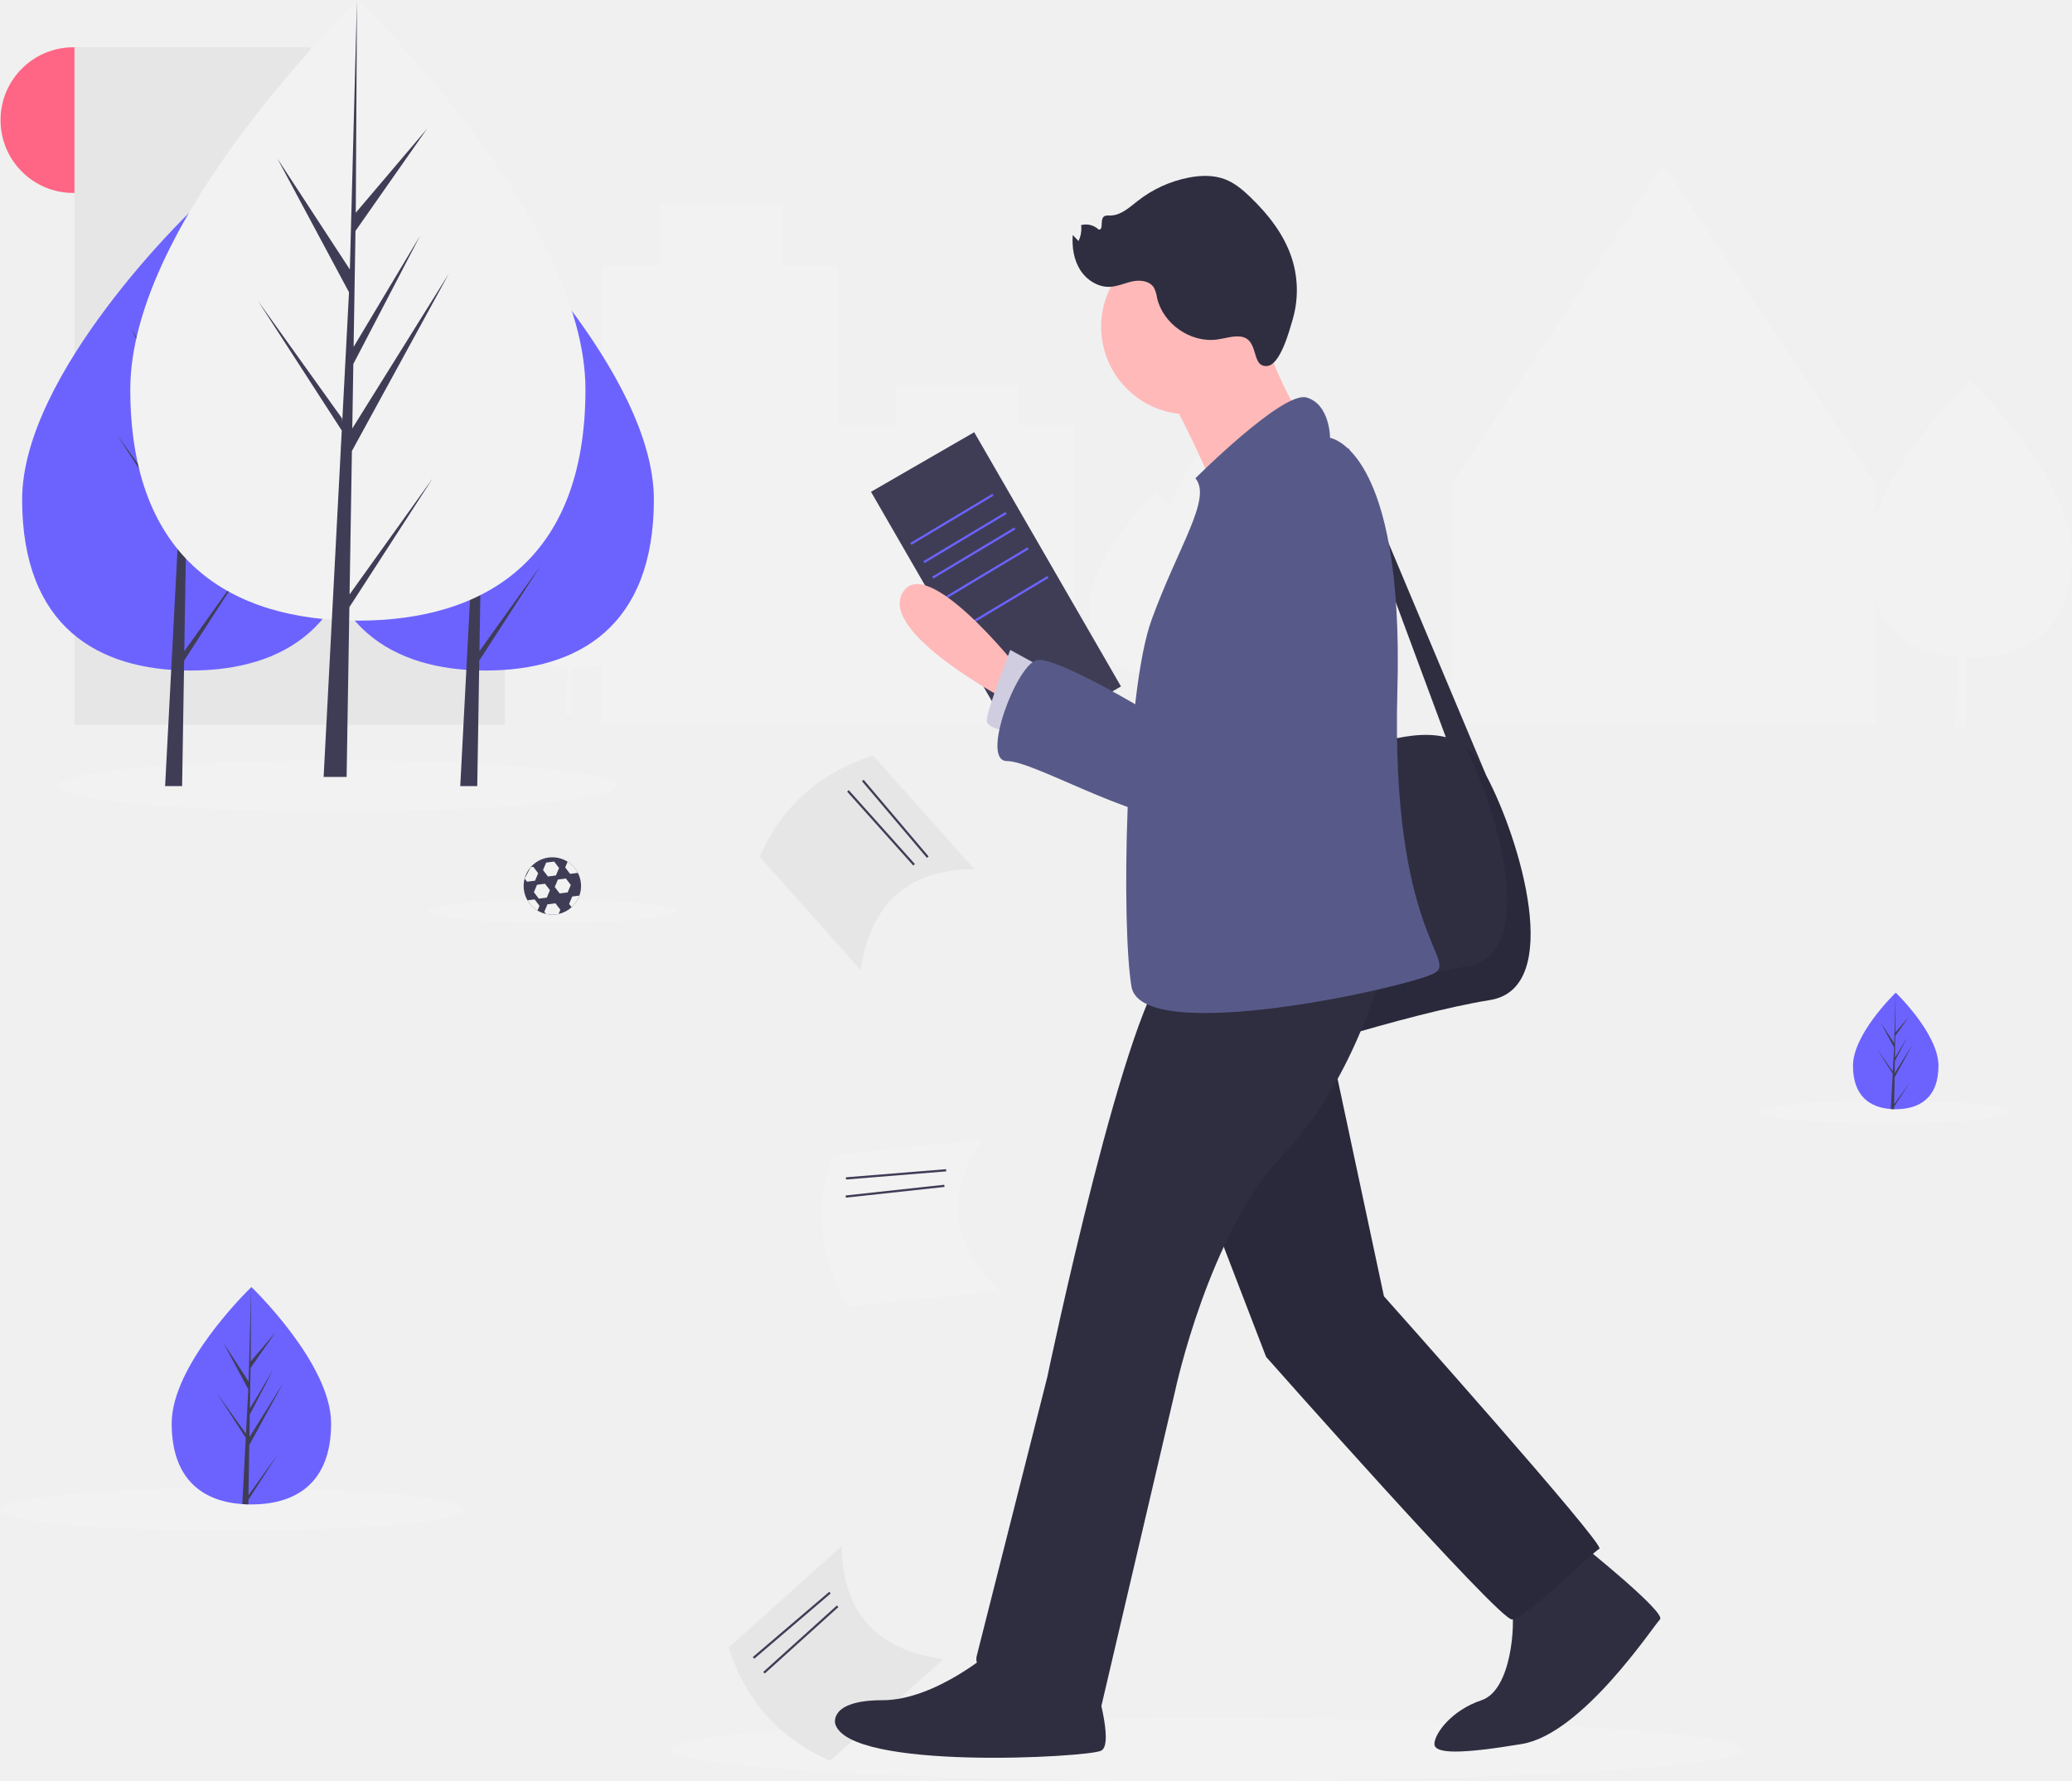
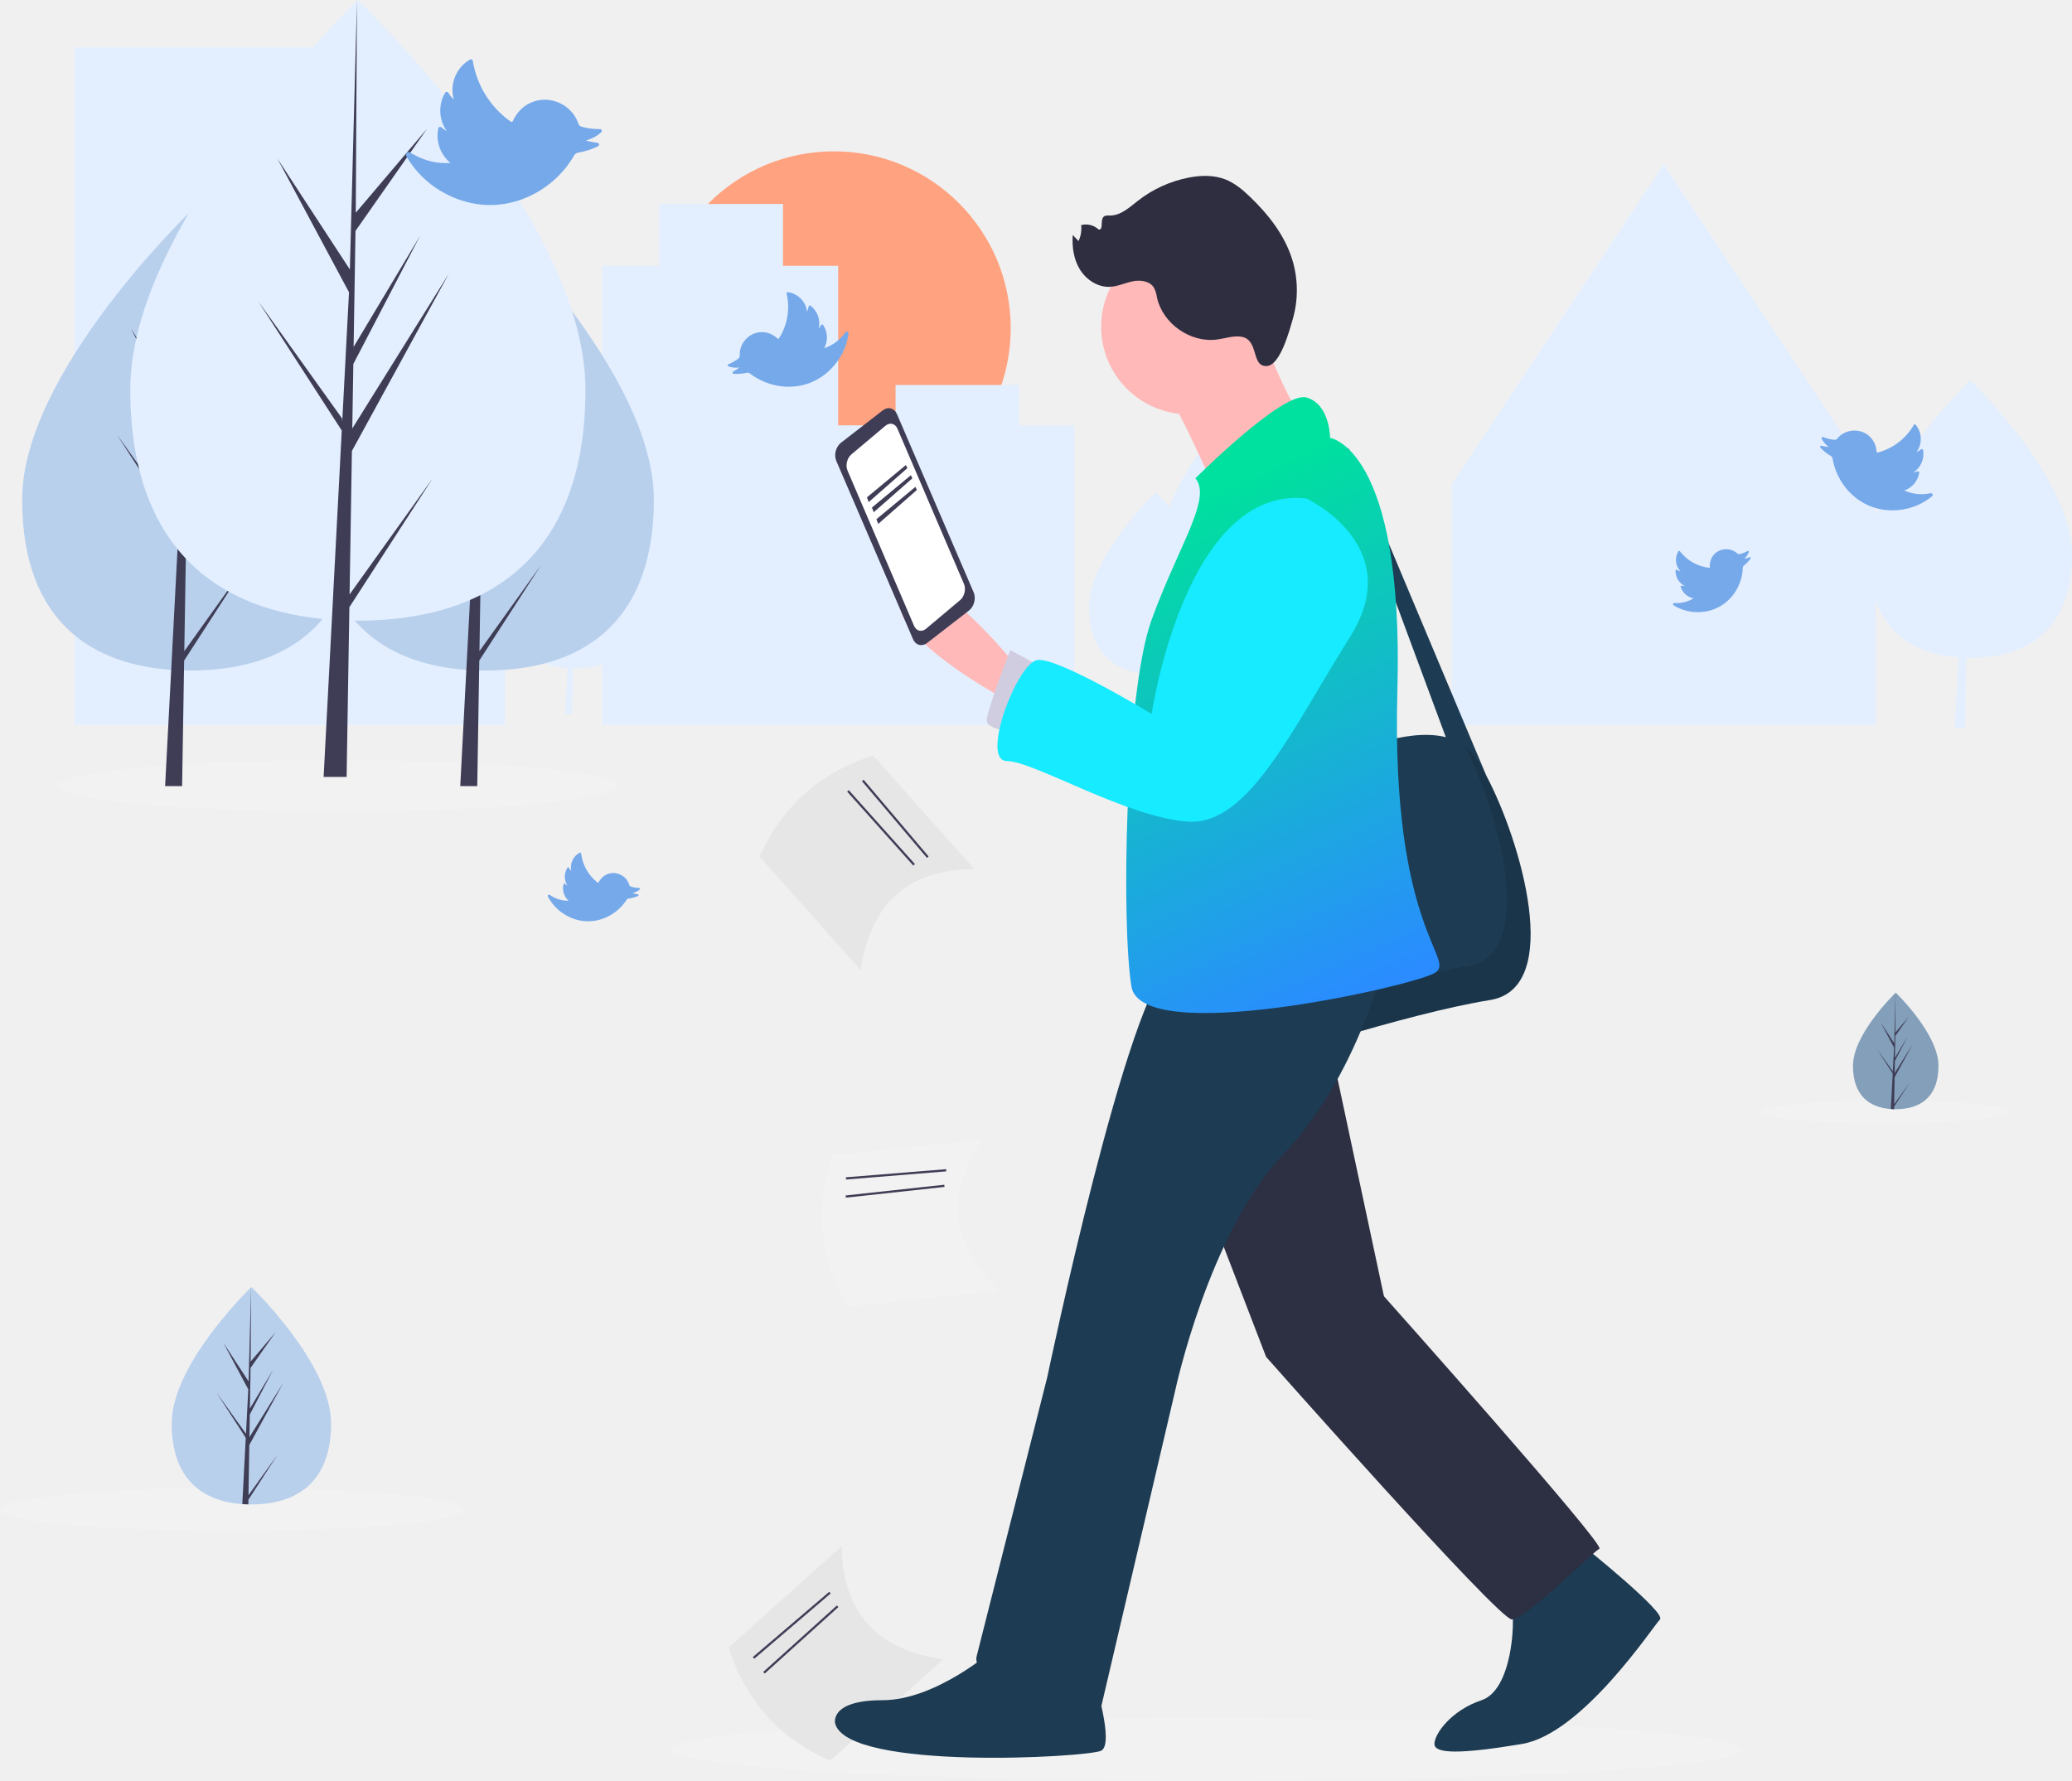
- <svg xmlns="http://www.w3.org/2000/svg" id="a07b0c17-3700-4c07-9cd3-d5e614437a2a" data-name="Layer 1" width="938.747" height="806.925" viewBox="0 0 938.747 806.925">
-   <circle cx="33.247" cy="54.425" r="33" fill="#ff6584" />
-   <polygon points="200.747 204.425 200.747 191.425 150.747 191.425 150.747 204.425 140.747 204.425 140.747 21.425 33.747 21.425 33.747 328.425 121.747 328.425 140.747 328.425 228.747 328.425 228.747 204.425 200.747 204.425" fill="#e6e6e6" />
-   <path d="M702.265,217.542s-.068.065-.186.18l.001-.18-.005.183c-2.529,2.46-30.692,30.249-41.618,58.435-3.627-4.035-6.192-6.497-6.192-6.497s-.044.043-.122.118l.001-.118-.003.12c-2.061,2.004-30.096,29.67-30.096,51.593,0,21.166,11.703,29.52,26.766,30.586l-1.093,20.878h3.052l.338-20.772c.384.009.769.014,1.157.014,11.13,0,20.849-3.542,26.093-12.647a53.912,53.912,0,0,0,16.637,3.671l-1.667,31.855h4.657l.515-31.692c.586.013,1.174.022,1.766.022,25.465,0,46.108-12.125,46.108-46.85S702.265,217.542,702.265,217.542Z" transform="translate(-130.6267 -46.53774)" fill="#f2f2f2" />
-   <path d="M592.373,239.233V220.962h-56v18.271h-26V166.962h-25v-28h-56v28h-26V280.418A154.532,154.532,0,0,0,391.265,266.962s-.045.043-.122.118l.001-.118-.003.12c-2.061,2.004-30.096,29.67-30.096,51.593,0,21.166,11.703,29.52,26.766,30.586l-1.093,20.878h3.053l.337-20.772c.384.009.769.014,1.157.014a40.127,40.127,0,0,0,12.108-1.711v27.291h214V239.233Z" transform="translate(-130.6267 -46.53774)" fill="#f2f2f2" />
-   <path d="M1023.265,218.841s-.068.065-.186.18l.001-.18-.005.183c-2.618,2.546-32.698,32.228-42.702,61.399V265.962l-96-145-96,145v109h192V318.605c6.135,17.156,20.445,24.586,37.621,25.801l-1.667,31.855h4.657l.515-31.692c.586.013,1.174.022,1.766.022,25.465,0,46.108-12.125,46.108-46.85S1023.265,218.841,1023.265,218.841Z" transform="translate(-130.6267 -46.53774)" fill="#f2f2f2" />
-   <ellipse cx="152.747" cy="356.085" rx="126.5" ry="11.66" fill="#f2f2f2" />
-   <ellipse cx="854.248" cy="503.795" rx="56.417" ry="5.2" fill="#f2f2f2" />
-   <ellipse cx="250.248" cy="412.795" rx="56.417" ry="5.2" fill="#f2f2f2" />
-   <path d="M1008.873,529.433c0,14.581-8.668,19.672-19.361,19.672q-.372,0-.742-.008c-.495-.011-.986-.034-1.471-.067-9.65-.683-17.148-6.036-17.148-19.596,0-14.034,17.933-31.741,19.28-33.052l.002-.002c.052-.051.078-.075.078-.075S1008.873,514.852,1008.873,529.433Z" transform="translate(-130.6267 -46.53774)" fill="#6c63ff" />
-   <path d="M988.807,546.875l7.081-9.894-7.099,10.981-.019,1.136c-.495-.011-.986-.034-1.471-.067l.763-14.588-.006-.113.013-.021.072-1.378-7.116-11.008,7.139,9.975.017.293.577-11.022L982.665,509.792l6.167,9.44.6-22.851.002-.078v.075l-.1,18.019,6.065-7.144-6.09,8.696-.16,9.868,5.663-9.471-5.687,10.923-.09,5.486,8.222-13.182-8.252,15.096Z" transform="translate(-130.6267 -46.53774)" fill="#3f3d56" />
-   <ellipse cx="105.248" cy="683.927" rx="105.248" ry="9.702" fill="#f2f2f2" />
-   <path d="M280.645,691.476c0,27.201-16.17,36.699-36.118,36.699q-.693,0-1.384-.015c-.924-.02-1.84-.064-2.744-.125-18.003-1.274-31.99-11.26-31.99-36.558,0-26.18,33.455-59.215,35.969-61.66l.004-.004c.097-.095.145-.141.145-.141S280.645,664.274,280.645,691.476Z" transform="translate(-130.6267 -46.53774)" fill="#6c63ff" />
-   <path d="M243.211,724.014l13.21-18.458L243.178,726.04l-.035,2.119c-.924-.02-1.84-.064-2.744-.125l1.424-27.215-.011-.211.024-.04.134-2.57L228.694,677.462l13.318,18.608.031.546,1.076-20.562-11.366-21.22,11.505,17.611,1.12-42.63.004-.145v.141l-.187,33.616,11.315-13.327-11.362,16.223-.299,18.41,10.565-17.668-10.609,20.377-.167,10.235L258.976,673.086l-15.395,28.163Z" transform="translate(-130.6267 -46.53774)" fill="#3f3d56" />
-   <path d="M426.873,272.866c0,57.425-34.138,77.476-76.25,77.476s-76.25-20.051-76.25-77.476,76.25-130.478,76.25-130.478S426.873,215.441,426.873,272.866Z" transform="translate(-130.6267 -46.53774)" fill="#6c63ff" />
-   <polygon points="217.219 295.019 218 246.96 250.5 187.503 218.122 239.421 218.473 217.811 240.872 174.795 218.566 212.092 218.566 212.093 219.198 173.227 243.183 138.981 219.297 167.115 219.692 95.849 217.212 190.193 217.416 186.301 193.03 148.974 217.025 193.772 214.753 237.178 214.685 236.026 186.573 196.746 214.6 240.096 214.316 245.524 214.265 245.606 214.288 246.052 208.524 356.177 216.226 356.177 217.15 299.295 245.108 256.051 217.219 295.019" fill="#3f3d56" />
-   <path d="M293.156,272.866c0,57.425-34.138,77.476-76.25,77.476s-76.25-20.051-76.25-77.476,76.25-130.478,76.25-130.478S293.156,215.441,293.156,272.866Z" transform="translate(-130.6267 -46.53774)" fill="#6c63ff" />
-   <polygon points="83.502 295.019 84.283 246.96 116.782 187.503 84.405 239.421 84.756 217.811 107.155 174.795 84.849 212.092 84.849 212.093 85.481 173.227 109.465 138.981 85.58 167.115 85.974 95.849 83.495 190.193 83.699 186.301 59.313 148.974 83.308 193.772 81.036 237.178 80.968 236.026 52.856 196.746 80.883 240.096 80.599 245.524 80.548 245.606 80.571 246.052 74.807 356.177 82.509 356.177 83.433 299.295 111.391 256.051 83.502 295.019" fill="#3f3d56" />
-   <path d="M395.873,222.976c0,77.652-46.163,104.766-103.108,104.766S189.657,300.629,189.657,222.976,292.765,46.538,292.765,46.538,395.873,145.324,395.873,222.976Z" transform="translate(-130.6267 -46.53774)" fill="#f2f2f2" />
-   <polygon points="158.382 269.326 159.438 204.338 203.385 123.938 159.604 194.143 160.078 164.922 190.367 106.754 160.204 157.189 160.204 157.189 161.058 104.633 193.491 58.324 161.192 96.369 161.725 0 158.373 127.575 158.648 122.312 125.673 71.838 158.12 132.415 155.047 191.111 154.956 189.553 116.941 136.436 154.841 195.057 154.456 202.397 154.387 202.507 154.419 203.11 146.624 352.026 157.039 352.026 158.288 275.108 196.095 216.632 158.382 269.326" fill="#3f3d56" />
-   <path d="M393.873,447.962a12.939,12.939,0,0,1-.745,4.355,13.106,13.106,0,0,1-3.522,5.283,12.966,12.966,0,0,1-5.909,3.049,12.732,12.732,0,0,1-2.825.313,13.137,13.137,0,0,1-6.725-1.867,13.108,13.108,0,0,1-4.544-4.645,13.001,13.001,0,1,1,24.269-6.488Z" transform="translate(-130.6267 -46.53774)" fill="#3f3d56" />
-   <polygon points="240.449 392.88 241.613 392.732 243.829 395.645 242.417 399.02 238.789 399.48 237.696 398.039 240.449 392.88" fill="#f2f2f2" />
-   <polygon points="247.734 406.701 244.104 407.163 241.889 404.25 243.305 400.875 246.934 400.414 249.149 403.326 247.734 406.701" fill="#f2f2f2" />
-   <path d="M375.047,456.956l-.898,2.139a13.108,13.108,0,0,1-4.544-4.645l3.226-.408Z" transform="translate(-130.6267 -46.53774)" fill="#f2f2f2" />
-   <polygon points="251.87 396.655 248.241 397.117 246.026 394.204 247.441 390.83 251.071 390.368 253.285 393.281 251.87 396.655" fill="#f2f2f2" />
-   <polygon points="257.189 404.337 253.559 404.799 251.344 401.886 252.759 398.512 256.389 398.05 258.604 400.963 257.189 404.337" fill="#f2f2f2" />
-   <path d="M384.501,458.729l-.804,1.92a12.732,12.732,0,0,1-2.825.313,12.864,12.864,0,0,1-2.878-.325l-.75-.987,1.412-3.374,3.628-.461Z" transform="translate(-130.6267 -46.53774)" fill="#f2f2f2" />
-   <path d="M392.437,442.024l-3.522.449-2.216-2.913,1.093-2.606A13.008,13.008,0,0,1,392.437,442.024Z" transform="translate(-130.6267 -46.53774)" fill="#f2f2f2" />
-   <path d="M393.129,452.317a13.106,13.106,0,0,1-3.522,5.283l-1.135-1.495,1.412-3.374Z" transform="translate(-130.6267 -46.53774)" fill="#f2f2f2" />
-   <ellipse cx="546.747" cy="792.675" rx="243" ry="14.25" fill="#f2f2f2" />
-   <path d="M557.987,798.313,506.72,844.31c-22.987-10.08-38.249-27.233-45.996-51.267L511.99,747.046C512.313,777.269,527.963,794.08,557.987,798.313Z" transform="translate(-130.6267 -46.53774)" fill="#e6e6e6" />
-   <rect x="466.564" y="782.427" width="45.541" height="0.999" transform="translate(-521.8513 458.8313) rotate(-40.49916)" fill="#3f3d56" />
-   <rect x="470.975" y="788.876" width="44.944" height="0.999" transform="translate(-532.3409 487.3177) rotate(-42.05889)" fill="#3f3d56" />
-   <path d="M583.226,631.301l-68.494,7.248c-12.726-21.635-15.048-44.477-7.248-68.494l68.494-7.248C558.536,587.491,561.372,610.283,583.226,631.301Z" transform="translate(-130.6267 -46.53774)" fill="#f2f2f2" />
-   <rect x="513.828" y="578.116" width="45.541" height="0.999" transform="translate(-175.687 -1.2204) rotate(-4.64128)" fill="#3f3d56" />
-   <rect x="513.681" y="585.752" width="44.944" height="0.999" transform="translate(-190.8148 14.80599) rotate(-6.20101)" fill="#3f3d56" />
-   <path d="M520.585,486.124l-45.789-51.453c10.173-22.946,27.387-38.139,51.453-45.789l45.789,51.453C541.814,440.536,524.94,456.118,520.585,486.124Z" transform="translate(-130.6267 -46.53774)" fill="#e6e6e6" />
-   <rect x="535.749" y="394.764" width="0.999" height="45.541" transform="translate(-273.4309 399.0138) rotate(-40.26768)" fill="#3f3d56" />
-   <rect x="529.284" y="399.149" width="0.999" height="44.944" transform="translate(-276.7894 414.2161) rotate(-41.8274)" fill="#3f3d56" />
-   <rect x="554.873" y="246.962" width="54" height="133" transform="translate(-209.4016 286.3949) rotate(-30)" fill="#3f3d56" />
-   <rect x="540.222" y="281.329" width="43.382" height="1" transform="translate(-195.5816 282.3065) rotate(-30.92535)" fill="#6c63ff" />
-   <rect x="546.143" y="289.596" width="43.382" height="1" transform="translate(-198.9883 286.5246) rotate(-30.92535)" fill="#6c63ff" />
-   <rect x="550.143" y="296.596" width="43.382" height="1" transform="translate(-202.0171 289.5754) rotate(-30.92535)" fill="#6c63ff" />
-   <rect x="556.143" y="305.596" width="43.382" height="1" transform="translate(-205.7894 293.9384) rotate(-30.92535)" fill="#6c63ff" />
-   <rect x="565.143" y="318.596" width="43.382" height="1" transform="translate(-211.191 300.4118) rotate(-30.92535)" fill="#6c63ff" />
-   <path d="M741.62,388.304s25.741-12.381,44.059-7.766L741.62,261.714V249.512l62.362,148.379h0c15.592,29.39,35.304,96.374,1.696,101.752-38.13,6.101-106.763,28.979-106.763,28.979L683.663,395.93Z" transform="translate(-130.6267 -46.53774)" fill="#2f2e41" />
-   <path d="M591.389,348.649s-41.18-51.856-51.856-33.554S587.48,364.183,587.48,364.183Z" transform="translate(-130.6267 -46.53774)" fill="#ffb9b9" />
-   <path d="M605.116,350.174l-16.777-9.151s-10.676,27.453-10.676,32.029,16.777,6.101,16.777,6.101Z" transform="translate(-130.6267 -46.53774)" fill="#d0cde1" />
-   <circle cx="538.547" cy="148.068" r="39.655" fill="#ffb9b9" />
-   <path d="M699.677,190.03s16.777,50.331,28.979,53.382-47.281,25.928-47.281,25.928-18.302-42.705-27.453-53.382S699.677,190.03,699.677,190.03Z" transform="translate(-130.6267 -46.53774)" fill="#ffb9b9" />
-   <path d="M795.002,484.391c32.875-5.26,14.73-69.473-.671-99.78a20.195,20.195,0,0,1,3.721,3.693c15.252,19.827,45.756,105.238,7.626,111.339s-106.763,28.979-106.763,28.979l-2.075-18.052C716.451,504.273,765.102,489.175,795.002,484.391Z" transform="translate(-130.6267 -46.53774)" opacity="0.1" />
-   <path d="M847.62,746.723s38.13,30.504,35.079,33.554-35.079,51.856-62.533,56.432-39.655,4.576-39.655,0,7.626-15.252,21.353-19.827,15.252-35.079,13.727-41.18S847.62,746.723,847.62,746.723Z" transform="translate(-130.6267 -46.53774)" fill="#2f2e41" />
-   <path d="M733.231,519.47l24.403,114.389s100.662,112.864,97.612,114.389-33.554,32.029-39.655,32.029-111.339-118.965-111.339-118.965l-38.13-99.137Z" transform="translate(-130.6267 -46.53774)" fill="#2f2e41" />
-   <path d="M733.231,519.47l24.403,114.389s100.662,112.864,97.612,114.389-33.554,32.029-39.655,32.029-111.339-118.965-111.339-118.965l-38.13-99.137Z" transform="translate(-130.6267 -46.53774)" opacity="0.1" />
-   <path d="M757.634,482.866S745.433,534.722,711.879,569.801s-48.806,106.763-48.806,106.763L629.519,819.932s-59.482-7.626-56.432-22.878l32.029-126.591s36.604-175.397,56.432-187.598S757.634,482.866,757.634,482.866Z" transform="translate(-130.6267 -46.53774)" fill="#2f2e41" />
-   <path d="M626.468,807.731s9.151,28.979,3.05,32.029S515.13,848.911,509.029,827.558c0,0-3.05-10.676,21.353-10.676s50.331-22.878,50.331-22.878Z" transform="translate(-130.6267 -46.53774)" fill="#2f2e41" />
-   <path d="M672.224,263.239s39.655-39.655,50.331-36.605,10.676,18.302,10.676,18.302,33.554,4.576,30.504,114.389,27.453,122.015,16.777,128.116S647.821,520.995,643.245,493.542s-3.05-132.691,9.151-166.245S679.85,272.39,672.224,263.239Z" transform="translate(-130.6267 -46.53774)" fill="#575a89" />
-   <path d="M722.555,272.39s45.756,21.353,19.827,62.533S696.627,420.333,669.174,418.808s-70.159-27.453-82.36-27.453,4.576-44.23,13.727-45.756,51.856,24.403,51.856,24.403S667.648,266.289,722.555,272.39Z" transform="translate(-130.6267 -46.53774)" fill="#575a89" />
-   <path d="M692.05,198.987c-3.383-.202-6.686.941-10.045,1.387-12.019,1.596-24.522-7.126-27.176-18.956a14.545,14.545,0,0,0-1.39-4.529c-1.85-3.02-6.062-3.596-9.535-2.901s-6.765,2.32-10.301,2.505c-5.461.287-10.703-3.075-13.613-7.705s-3.734-10.326-3.341-15.78l2.618,2.747a13.297,13.297,0,0,0,1.185-7.226,8.386,8.386,0,0,1,7.943,2.032c2.308.246.566-4.281,2.281-5.846.718-.655,1.819-.532,2.791-.522,4.911.047,8.883-3.709,12.753-6.732a54.191,54.191,0,0,1,22.888-10.44c5.545-1.082,11.441-1.255,16.7.809,4.319,1.696,7.933,4.784,11.278,8,8.233,7.917,15.523,17.218,18.948,28.114a47.328,47.328,0,0,1,.227,27.444c-1.38,4.658-5.539,20.611-11.629,20.982C696.98,212.839,701.574,199.556,692.05,198.987Z" transform="translate(-130.6267 -46.53774)" fill="#2f2e41" />
+ <svg xmlns="http://www.w3.org/2000/svg" xmlns:xlink="http://www.w3.org/1999/xlink" id="a07b0c17-3700-4c07-9cd3-d5e614437a2a" data-name="Layer 1" width="938.747" height="806.925" viewBox="0 0 938.747 806.925" version="1.1">
+   <defs id="defs123">
+     <linearGradient id="linearGradient945">
+       <stop style="stop-color:#00e09f;stop-opacity:1" offset="0" id="stop941" />
+       <stop style="stop-color:#2a8cff;stop-opacity:1" offset="1" id="stop943" />
+     </linearGradient>
+     <linearGradient xlink:href="#linearGradient945" id="linearGradient947" x1="681.375" y1="269.339" x2="776.745" y2="483.257" gradientUnits="userSpaceOnUse" />
+   </defs>
+   <circle cx="377.772" cy="148.716" r="80.146" id="circle4" style="fill:#ffa27f;fill-opacity:1;stroke-width:2.429" />
+   <polygon points="200.747 204.425 200.747 191.425 150.747 191.425 150.747 204.425 140.747 204.425 140.747 21.425 33.747 21.425 33.747 328.425 121.747 328.425 140.747 328.425 228.747 328.425 228.747 204.425 200.747 204.425" fill="#e6e6e6" id="polygon6" style="fill:#e3efff;fill-opacity:1" />
+   <path d="M702.265,217.542s-.068.065-.186.18l.001-.18-.005.183c-2.529,2.46-30.692,30.249-41.618,58.435-3.627-4.035-6.192-6.497-6.192-6.497s-.044.043-.122.118l.001-.118-.003.12c-2.061,2.004-30.096,29.67-30.096,51.593,0,21.166,11.703,29.52,26.766,30.586l-1.093,20.878h3.052l.338-20.772c.384.009.769.014,1.157.014,11.13,0,20.849-3.542,26.093-12.647a53.912,53.912,0,0,0,16.637,3.671l-1.667,31.855h4.657l.515-31.692c.586.013,1.174.022,1.766.022,25.465,0,46.108-12.125,46.108-46.85S702.265,217.542,702.265,217.542Z" transform="translate(-130.6267 -46.53774)" fill="#f2f2f2" id="path8" style="fill:#e3efff;fill-opacity:1" />
+   <path d="M592.373,239.233V220.962h-56v18.271h-26V166.962h-25v-28h-56v28h-26V280.418A154.532,154.532,0,0,0,391.265,266.962s-.045.043-.122.118l.001-.118-.003.12c-2.061,2.004-30.096,29.67-30.096,51.593,0,21.166,11.703,29.52,26.766,30.586l-1.093,20.878h3.053l.337-20.772c.384.009.769.014,1.157.014a40.127,40.127,0,0,0,12.108-1.711v27.291h214V239.233Z" transform="translate(-130.6267 -46.53774)" fill="#f2f2f2" id="path10" style="fill:#e3efff;fill-opacity:1" />
+   <path d="M1023.265,218.841s-.068.065-.186.18l.001-.18-.005.183c-2.618,2.546-32.698,32.228-42.702,61.399V265.962l-96-145-96,145v109h192V318.605c6.135,17.156,20.445,24.586,37.621,25.801l-1.667,31.855h4.657l.515-31.692c.586.013,1.174.022,1.766.022,25.465,0,46.108-12.125,46.108-46.85S1023.265,218.841,1023.265,218.841Z" transform="translate(-130.6267 -46.53774)" fill="#f2f2f2" id="path12" style="fill:#e3efff;fill-opacity:1" />
+   <ellipse cx="152.747" cy="356.085" rx="126.5" ry="11.66" fill="#f2f2f2" id="ellipse14" />
+   <ellipse cx="854.248" cy="503.795" rx="56.417" ry="5.2" fill="#f2f2f2" id="ellipse16" />
+   <path d="M1008.873,529.433c0,14.581-8.668,19.672-19.361,19.672q-.372,0-.742-.008c-.495-.011-.986-.034-1.471-.067-9.65-.683-17.148-6.036-17.148-19.596,0-14.034,17.933-31.741,19.28-33.052l.002-.002c.052-.051.078-.075.078-.075S1008.873,514.852,1008.873,529.433Z" transform="translate(-130.6267 -46.53774)" fill="#6c63ff" id="path20" style="fill:#839fb9;fill-opacity:1" />
+   <path d="M988.807,546.875l7.081-9.894-7.099,10.981-.019,1.136c-.495-.011-.986-.034-1.471-.067l.763-14.588-.006-.113.013-.021.072-1.378-7.116-11.008,7.139,9.975.017.293.577-11.022L982.665,509.792l6.167,9.44.6-22.851.002-.078v.075l-.1,18.019,6.065-7.144-6.09,8.696-.16,9.868,5.663-9.471-5.687,10.923-.09,5.486,8.222-13.182-8.252,15.096Z" transform="translate(-130.6267 -46.53774)" fill="#3f3d56" id="path22" />
+   <ellipse cx="105.248" cy="683.927" rx="105.248" ry="9.702" fill="#f2f2f2" id="ellipse24" />
+   <path d="M280.645,691.476c0,27.201-16.17,36.699-36.118,36.699q-.693,0-1.384-.015c-.924-.02-1.84-.064-2.744-.125-18.003-1.274-31.99-11.26-31.99-36.558,0-26.18,33.455-59.215,35.969-61.66l.004-.004c.097-.095.145-.141.145-.141S280.645,664.274,280.645,691.476Z" transform="translate(-130.6267 -46.53774)" fill="#6c63ff" id="path26" style="fill:#b9d0ed;fill-opacity:1" />
+   <path d="M243.211,724.014l13.21-18.458L243.178,726.04l-.035,2.119c-.924-.02-1.84-.064-2.744-.125l1.424-27.215-.011-.211.024-.04.134-2.57L228.694,677.462l13.318,18.608.031.546,1.076-20.562-11.366-21.22,11.505,17.611,1.12-42.63.004-.145v.141l-.187,33.616,11.315-13.327-11.362,16.223-.299,18.41,10.565-17.668-10.609,20.377-.167,10.235L258.976,673.086l-15.395,28.163Z" transform="translate(-130.6267 -46.53774)" fill="#3f3d56" id="path28" />
+   <path d="M426.873,272.866c0,57.425-34.138,77.476-76.25,77.476s-76.25-20.051-76.25-77.476,76.25-130.478,76.25-130.478S426.873,215.441,426.873,272.866Z" transform="translate(-130.6267 -46.53774)" fill="#6c63ff" id="path30" style="fill:#b9d0ed;fill-opacity:1" />
+   <polygon points="217.219 295.019 218 246.96 250.5 187.503 218.122 239.421 218.473 217.811 240.872 174.795 218.566 212.092 218.566 212.093 219.198 173.227 243.183 138.981 219.297 167.115 219.692 95.849 217.212 190.193 217.416 186.301 193.03 148.974 217.025 193.772 214.753 237.178 214.685 236.026 186.573 196.746 214.6 240.096 214.316 245.524 214.265 245.606 214.288 246.052 208.524 356.177 216.226 356.177 217.15 299.295 245.108 256.051 217.219 295.019" fill="#3f3d56" id="polygon32" />
+   <path d="M293.156,272.866c0,57.425-34.138,77.476-76.25,77.476s-76.25-20.051-76.25-77.476,76.25-130.478,76.25-130.478S293.156,215.441,293.156,272.866Z" transform="translate(-130.6267 -46.53774)" fill="#6c63ff" id="path34" style="fill:#b9d0ed;fill-opacity:1" />
+   <polygon points="83.502 295.019 84.283 246.96 116.782 187.503 84.405 239.421 84.756 217.811 107.155 174.795 84.849 212.092 84.849 212.093 85.481 173.227 109.465 138.981 85.58 167.115 85.974 95.849 83.495 190.193 83.699 186.301 59.313 148.974 83.308 193.772 81.036 237.178 80.968 236.026 52.856 196.746 80.883 240.096 80.599 245.524 80.548 245.606 80.571 246.052 74.807 356.177 82.509 356.177 83.433 299.295 111.391 256.051 83.502 295.019" fill="#3f3d56" id="polygon36" />
+   <path d="M395.873,222.976c0,77.652-46.163,104.766-103.108,104.766S189.657,300.629,189.657,222.976,292.765,46.538,292.765,46.538,395.873,145.324,395.873,222.976Z" transform="translate(-130.6267 -46.53774)" fill="#f2f2f2" id="path38" style="fill:#e3efff;fill-opacity:1" />
+   <polygon points="158.382 269.326 159.438 204.338 203.385 123.938 159.604 194.143 160.078 164.922 190.367 106.754 160.204 157.189 160.204 157.189 161.058 104.633 193.491 58.324 161.192 96.369 161.725 0 158.373 127.575 158.648 122.312 125.673 71.838 158.12 132.415 155.047 191.111 154.956 189.553 116.941 136.436 154.841 195.057 154.456 202.397 154.387 202.507 154.419 203.11 146.624 352.026 157.039 352.026 158.288 275.108 196.095 216.632 158.382 269.326" fill="#3f3d56" id="polygon40" />
+   <ellipse cx="546.747" cy="792.675" rx="243" ry="14.25" fill="#f2f2f2" id="ellipse60" />
+   <path d="M557.987,798.313,506.72,844.31c-22.987-10.08-38.249-27.233-45.996-51.267L511.99,747.046C512.313,777.269,527.963,794.08,557.987,798.313Z" transform="translate(-130.6267 -46.53774)" fill="#e6e6e6" id="path62" />
+   <rect x="466.564" y="782.427" width="45.541" height="0.999" transform="translate(-521.8513 458.8313) rotate(-40.49916)" fill="#3f3d56" id="rect64" />
+   <rect x="470.975" y="788.876" width="44.944" height="0.999" transform="translate(-532.3409 487.3177) rotate(-42.05889)" fill="#3f3d56" id="rect66" />
+   <path d="M583.226,631.301l-68.494,7.248c-12.726-21.635-15.048-44.477-7.248-68.494l68.494-7.248C558.536,587.491,561.372,610.283,583.226,631.301Z" transform="translate(-130.6267 -46.53774)" fill="#f2f2f2" id="path68" />
+   <rect x="513.828" y="578.116" width="45.541" height="0.999" transform="translate(-175.687 -1.2204) rotate(-4.64128)" fill="#3f3d56" id="rect70" />
+   <rect x="513.681" y="585.752" width="44.944" height="0.999" transform="translate(-190.8148 14.80599) rotate(-6.20101)" fill="#3f3d56" id="rect72" />
+   <path d="M520.585,486.124l-45.789-51.453c10.173-22.946,27.387-38.139,51.453-45.789l45.789,51.453C541.814,440.536,524.94,456.118,520.585,486.124Z" transform="translate(-130.6267 -46.53774)" fill="#e6e6e6" id="path74" />
+   <rect x="535.749" y="394.764" width="0.999" height="45.541" transform="translate(-273.4309 399.0138) rotate(-40.26768)" fill="#3f3d56" id="rect76" />
+   <rect x="529.284" y="399.149" width="0.999" height="44.944" transform="translate(-276.7894 414.2161) rotate(-41.8274)" fill="#3f3d56" id="rect78" />
+   <path d="M741.62,388.304s25.741-12.381,44.059-7.766L741.62,261.714V249.512l62.362,148.379h0c15.592,29.39,35.304,96.374,1.696,101.752-38.13,6.101-106.763,28.979-106.763,28.979L683.663,395.93Z" transform="translate(-130.6267 -46.53774)" fill="#2f2e41" id="path92" style="fill:#1d3b52;fill-opacity:1" />
+   <path d="M591.389,348.649s-41.18-51.856-51.856-33.554S587.48,364.183,587.48,364.183Z" transform="translate(-130.6267 -46.53774)" fill="#ffb9b9" id="path94" />
+   <path d="M605.116,350.174l-16.777-9.151s-10.676,27.453-10.676,32.029,16.777,6.101,16.777,6.101Z" transform="translate(-130.6267 -46.53774)" fill="#d0cde1" id="path96" />
+   <circle cx="538.547" cy="148.068" r="39.655" fill="#ffb9b9" id="circle98" />
+   <path d="M699.677,190.03s16.777,50.331,28.979,53.382-47.281,25.928-47.281,25.928-18.302-42.705-27.453-53.382S699.677,190.03,699.677,190.03Z" transform="translate(-130.6267 -46.53774)" fill="#ffb9b9" id="path100" />
+   <path d="M795.002,484.391c32.875-5.26,14.73-69.473-.671-99.78a20.195,20.195,0,0,1,3.721,3.693c15.252,19.827,45.756,105.238,7.626,111.339s-106.763,28.979-106.763,28.979l-2.075-18.052C716.451,504.273,765.102,489.175,795.002,484.391Z" transform="translate(-130.6267 -46.53774)" opacity="0.1" id="path102" />
+   <path d="M847.62,746.723s38.13,30.504,35.079,33.554-35.079,51.856-62.533,56.432-39.655,4.576-39.655,0,7.626-15.252,21.353-19.827,15.252-35.079,13.727-41.18S847.62,746.723,847.62,746.723Z" transform="translate(-130.6267 -46.53774)" fill="#2f2e41" id="path104" style="fill:#1d3b52;fill-opacity:1" />
+   <path d="M733.231,519.47l24.403,114.389s100.662,112.864,97.612,114.389-33.554,32.029-39.655,32.029-111.339-118.965-111.339-118.965l-38.13-99.137Z" transform="translate(-130.6267 -46.53774)" fill="#2f2e41" id="path106" />
+   <path d="M733.231,519.47l24.403,114.389s100.662,112.864,97.612,114.389-33.554,32.029-39.655,32.029-111.339-118.965-111.339-118.965l-38.13-99.137Z" transform="translate(-130.6267 -46.53774)" opacity="0.1" id="path108" style="fill:#1d3b52;fill-opacity:1" />
+   <path d="M757.634,482.866S745.433,534.722,711.879,569.801s-48.806,106.763-48.806,106.763L629.519,819.932s-59.482-7.626-56.432-22.878l32.029-126.591s36.604-175.397,56.432-187.598S757.634,482.866,757.634,482.866Z" transform="translate(-130.6267 -46.53774)" fill="#2f2e41" id="path110" style="fill:#1d3b52;fill-opacity:1" />
+   <path d="M626.468,807.731s9.151,28.979,3.05,32.029S515.13,848.911,509.029,827.558c0,0-3.05-10.676,21.353-10.676s50.331-22.878,50.331-22.878Z" transform="translate(-130.6267 -46.53774)" fill="#2f2e41" id="path112" style="fill:#1d3b52;fill-opacity:1" />
+   <path d="M672.224,263.239s39.655-39.655,50.331-36.605,10.676,18.302,10.676,18.302,33.554,4.576,30.504,114.389,27.453,122.015,16.777,128.116S647.821,520.995,643.245,493.542s-3.05-132.691,9.151-166.245S679.85,272.39,672.224,263.239Z" transform="translate(-130.6267 -46.53774)" id="path114" style="fill:url(#linearGradient947);fill-opacity:1" fill="#575a89" />
+   <path d="M722.555,272.39s45.756,21.353,19.827,62.533S696.627,420.333,669.174,418.808s-70.159-27.453-82.36-27.453,4.576-44.23,13.727-45.756,51.856,24.403,51.856,24.403S667.648,266.289,722.555,272.39Z" transform="translate(-130.6267 -46.53774)" fill="#575a89" id="path116" style="fill:#16ebff;fill-opacity:1" />
+   <path d="M692.05,198.987c-3.383-.202-6.686.941-10.045,1.387-12.019,1.596-24.522-7.126-27.176-18.956a14.545,14.545,0,0,0-1.39-4.529c-1.85-3.02-6.062-3.596-9.535-2.901s-6.765,2.32-10.301,2.505c-5.461.287-10.703-3.075-13.613-7.705s-3.734-10.326-3.341-15.78l2.618,2.747a13.297,13.297,0,0,0,1.185-7.226,8.386,8.386,0,0,1,7.943,2.032c2.308.246.566-4.281,2.281-5.846.718-.655,1.819-.532,2.791-.522,4.911.047,8.883-3.709,12.753-6.732a54.191,54.191,0,0,1,22.888-10.44c5.545-1.082,11.441-1.255,16.7.809,4.319,1.696,7.933,4.784,11.278,8,8.233,7.917,15.523,17.218,18.948,28.114a47.328,47.328,0,0,1,.227,27.444c-1.38,4.658-5.539,20.611-11.629,20.982C696.98,212.839,701.574,199.556,692.05,198.987Z" transform="translate(-130.6267 -46.53774)" fill="#2f2e41" id="path118" />
+   <rect ry="5.409" style="fill:#3f3d56;stroke-width:0.691" id="rect953" transform="matrix(0.7905848,-0.6123526,0.395302,0.9185512,0,0)" height="98.757" width="34.726" y="404.756" x="274.185" />
+   <rect x="281.059" y="424.034" width="29.532" height="85.929" transform="matrix(0.7654491,-0.6434964,0.393837,0.9191803,0,0)" id="rect955" style="fill:#ffffff;fill-opacity:1;stroke-width:0.594" ry="4.706" />
+   <path style="fill:#3f3d56;fill-opacity:1;stroke:none;stroke-width:1px;stroke-linecap:butt;stroke-linejoin:miter;stroke-opacity:1" d="m 392.777,225.345 0.803,2.14 17.523,-15.386 -0.696,-1.392 z" id="path959" />
+   <path id="path967" d="m 395.044,229.954 0.803,2.14 17.523,-15.386 -0.696,-1.392 z" style="fill:#3f3d56;fill-opacity:1;stroke:none;stroke-width:1px;stroke-linecap:butt;stroke-linejoin:miter;stroke-opacity:1" />
+   <path style="fill:#3f3d56;fill-opacity:1;stroke:none;stroke-width:1px;stroke-linecap:butt;stroke-linejoin:miter;stroke-opacity:1" d="m 397.084,235.242 0.803,2.14 17.523,-15.386 -0.696,-1.392 z" id="path969" />
+   <g id="g1184" transform="matrix(0.1562486,0.0897173,-0.0897173,0.1562486,214.2781,16.88266)">
+     <path id="path1129" d="m 403.632,74.18 c -9.113,4.041 -18.573,7.229 -28.28,9.537 C 386.048,73.553 394.09,60.84 398.627,46.65 v 0 c 1.295,-4.051 -3.105,-7.554 -6.763,-5.385 v 0 c -13.504,8.01 -28.05,14.019 -43.235,17.862 -0.881,0.223 -1.79,0.336 -2.702,0.336 -2.766,0 -5.455,-1.027 -7.57,-2.891 -16.156,-14.239 -36.935,-22.081 -58.508,-22.081 -9.335,0 -18.76,1.455 -28.014,4.325 -28.672,8.893 -50.795,32.544 -57.736,61.724 -2.604,10.945 -3.309,21.9 -2.097,32.56 0.139,1.225 -0.44,2.08 -0.797,2.481 -0.627,0.703 -1.516,1.106 -2.439,1.106 -0.103,0 -0.209,-0.005 -0.314,-0.015 C 125.69,130.841 69.094,100.604 29.089,51.532 v 0 c -2.04,-2.503 -5.952,-2.196 -7.578,0.593 v 0 C 13.677,65.565 9.537,80.937 9.537,96.579 c 0,23.972 9.631,46.563 26.36,63.032 -7.035,-1.668 -13.844,-4.295 -20.169,-7.808 v 0 c -3.06,-1.7 -6.825,0.485 -6.868,3.985 v 0 c -0.438,35.612 20.412,67.3 51.646,81.569 -0.629,0.015 -1.258,0.022 -1.888,0.022 -4.951,0 -9.964,-0.478 -14.898,-1.421 v 0 c -3.446,-0.658 -6.341,2.611 -5.271,5.952 v 0 c 10.138,31.651 37.39,54.981 70.002,60.278 -27.066,18.169 -58.585,27.753 -91.39,27.753 L 6.834,329.935 c -3.151,0 -5.816,2.054 -6.619,5.106 -0.791,3.006 0.666,6.177 3.353,7.74 36.966,21.513 79.131,32.883 121.955,32.883 37.485,0 72.549,-7.439 104.219,-22.109 29.033,-13.449 54.689,-32.674 76.255,-57.141 20.09,-22.792 35.8,-49.103 46.692,-78.201 10.383,-27.737 15.871,-57.333 15.871,-85.589 v -1.346 c -10e-4,-4.537 2.051,-8.806 5.631,-11.712 13.585,-11.03 25.415,-24.014 35.16,-38.591 v 0 c 2.573,-3.849 -1.485,-8.673 -5.719,-6.795 z" style="fill:#76a9ea" />
+     <g id="g1131">
+ </g>
+     <g id="g1133">
+ </g>
+     <g id="g1135">
+ </g>
+     <g id="g1137">
+ </g>
+     <g id="g1139">
+ </g>
+     <g id="g1141">
+ </g>
+     <g id="g1143">
+ </g>
+     <g id="g1145">
+ </g>
+     <g id="g1147">
+ </g>
+     <g id="g1149">
+ </g>
+     <g id="g1151">
+ </g>
+     <g id="g1153">
+ </g>
+     <g id="g1155">
+ </g>
+     <g id="g1157">
+ </g>
+     <g id="g1159">
+ </g>
+   </g>
+   <g transform="matrix(-0.07014699,0.09014468,0.09014468,0.07014699,353.7893,126.7862)" id="g1218">
+     <path style="fill:#76a9ea" d="m 403.632,74.18 c -9.113,4.041 -18.573,7.229 -28.28,9.537 C 386.048,73.553 394.09,60.84 398.627,46.65 v 0 c 1.295,-4.051 -3.105,-7.554 -6.763,-5.385 v 0 c -13.504,8.01 -28.05,14.019 -43.235,17.862 -0.881,0.223 -1.79,0.336 -2.702,0.336 -2.766,0 -5.455,-1.027 -7.57,-2.891 -16.156,-14.239 -36.935,-22.081 -58.508,-22.081 -9.335,0 -18.76,1.455 -28.014,4.325 -28.672,8.893 -50.795,32.544 -57.736,61.724 -2.604,10.945 -3.309,21.9 -2.097,32.56 0.139,1.225 -0.44,2.08 -0.797,2.481 -0.627,0.703 -1.516,1.106 -2.439,1.106 -0.103,0 -0.209,-0.005 -0.314,-0.015 C 125.69,130.841 69.094,100.604 29.089,51.532 v 0 c -2.04,-2.503 -5.952,-2.196 -7.578,0.593 v 0 C 13.677,65.565 9.537,80.937 9.537,96.579 c 0,23.972 9.631,46.563 26.36,63.032 -7.035,-1.668 -13.844,-4.295 -20.169,-7.808 v 0 c -3.06,-1.7 -6.825,0.485 -6.868,3.985 v 0 c -0.438,35.612 20.412,67.3 51.646,81.569 -0.629,0.015 -1.258,0.022 -1.888,0.022 -4.951,0 -9.964,-0.478 -14.898,-1.421 v 0 c -3.446,-0.658 -6.341,2.611 -5.271,5.952 v 0 c 10.138,31.651 37.39,54.981 70.002,60.278 -27.066,18.169 -58.585,27.753 -91.39,27.753 L 6.834,329.935 c -3.151,0 -5.816,2.054 -6.619,5.106 -0.791,3.006 0.666,6.177 3.353,7.74 36.966,21.513 79.131,32.883 121.955,32.883 37.485,0 72.549,-7.439 104.219,-22.109 29.033,-13.449 54.689,-32.674 76.255,-57.141 20.09,-22.792 35.8,-49.103 46.692,-78.201 10.383,-27.737 15.871,-57.333 15.871,-85.589 v -1.346 c -10e-4,-4.537 2.051,-8.806 5.631,-11.712 13.585,-11.03 25.415,-24.014 35.16,-38.591 v 0 c 2.573,-3.849 -1.485,-8.673 -5.719,-6.795 z" id="path1186" />
+     <g id="g1188">
+ </g>
+     <g id="g1190">
+ </g>
+     <g id="g1192">
+ </g>
+     <g id="g1194">
+ </g>
+     <g id="g1196">
+ </g>
+     <g id="g1198">
+ </g>
+     <g id="g1200">
+ </g>
+     <g id="g1202">
+ </g>
+     <g id="g1204">
+ </g>
+     <g id="g1206">
+ </g>
+     <g id="g1208">
+ </g>
+     <g id="g1210">
+ </g>
+     <g id="g1212">
+ </g>
+     <g id="g1214">
+ </g>
+     <g id="g1216">
+ </g>
+   </g>
+   <g id="g1252" transform="matrix(-0.1127166,0.01848352,0.01848352,0.1127166,869.4021,186.1583)">
+     <path id="path1220" d="m 403.632,74.18 c -9.113,4.041 -18.573,7.229 -28.28,9.537 C 386.048,73.553 394.09,60.84 398.627,46.65 v 0 c 1.295,-4.051 -3.105,-7.554 -6.763,-5.385 v 0 c -13.504,8.01 -28.05,14.019 -43.235,17.862 -0.881,0.223 -1.79,0.336 -2.702,0.336 -2.766,0 -5.455,-1.027 -7.57,-2.891 -16.156,-14.239 -36.935,-22.081 -58.508,-22.081 -9.335,0 -18.76,1.455 -28.014,4.325 -28.672,8.893 -50.795,32.544 -57.736,61.724 -2.604,10.945 -3.309,21.9 -2.097,32.56 0.139,1.225 -0.44,2.08 -0.797,2.481 -0.627,0.703 -1.516,1.106 -2.439,1.106 -0.103,0 -0.209,-0.005 -0.314,-0.015 C 125.69,130.841 69.094,100.604 29.089,51.532 v 0 c -2.04,-2.503 -5.952,-2.196 -7.578,0.593 v 0 C 13.677,65.565 9.537,80.937 9.537,96.579 c 0,23.972 9.631,46.563 26.36,63.032 -7.035,-1.668 -13.844,-4.295 -20.169,-7.808 v 0 c -3.06,-1.7 -6.825,0.485 -6.868,3.985 v 0 c -0.438,35.612 20.412,67.3 51.646,81.569 -0.629,0.015 -1.258,0.022 -1.888,0.022 -4.951,0 -9.964,-0.478 -14.898,-1.421 v 0 c -3.446,-0.658 -6.341,2.611 -5.271,5.952 v 0 c 10.138,31.651 37.39,54.981 70.002,60.278 -27.066,18.169 -58.585,27.753 -91.39,27.753 L 6.834,329.935 c -3.151,0 -5.816,2.054 -6.619,5.106 -0.791,3.006 0.666,6.177 3.353,7.74 36.966,21.513 79.131,32.883 121.955,32.883 37.485,0 72.549,-7.439 104.219,-22.109 29.033,-13.449 54.689,-32.674 76.255,-57.141 20.09,-22.792 35.8,-49.103 46.692,-78.201 10.383,-27.737 15.871,-57.333 15.871,-85.589 v -1.346 c -10e-4,-4.537 2.051,-8.806 5.631,-11.712 13.585,-11.03 25.415,-24.014 35.16,-38.591 v 0 c 2.573,-3.849 -1.485,-8.673 -5.719,-6.795 z" style="fill:#76a9ea" />
+     <g id="g1222">
+ </g>
+     <g id="g1224">
+ </g>
+     <g id="g1226">
+ </g>
+     <g id="g1228">
+ </g>
+     <g id="g1230">
+ </g>
+     <g id="g1232">
+ </g>
+     <g id="g1234">
+ </g>
+     <g id="g1236">
+ </g>
+     <g id="g1238">
+ </g>
+     <g id="g1240">
+ </g>
+     <g id="g1242">
+ </g>
+     <g id="g1244">
+ </g>
+     <g id="g1246">
+ </g>
+     <g id="g1248">
+ </g>
+     <g id="g1250">
+ </g>
+   </g>
+   <g transform="matrix(0.0845152,0.00218338,-0.00218338,0.0845152,758.7323,245.3136)" id="g1286">
+     <path style="fill:#76a9ea" d="m 403.632,74.18 c -9.113,4.041 -18.573,7.229 -28.28,9.537 C 386.048,73.553 394.09,60.84 398.627,46.65 v 0 c 1.295,-4.051 -3.105,-7.554 -6.763,-5.385 v 0 c -13.504,8.01 -28.05,14.019 -43.235,17.862 -0.881,0.223 -1.79,0.336 -2.702,0.336 -2.766,0 -5.455,-1.027 -7.57,-2.891 -16.156,-14.239 -36.935,-22.081 -58.508,-22.081 -9.335,0 -18.76,1.455 -28.014,4.325 -28.672,8.893 -50.795,32.544 -57.736,61.724 -2.604,10.945 -3.309,21.9 -2.097,32.56 0.139,1.225 -0.44,2.08 -0.797,2.481 -0.627,0.703 -1.516,1.106 -2.439,1.106 -0.103,0 -0.209,-0.005 -0.314,-0.015 C 125.69,130.841 69.094,100.604 29.089,51.532 v 0 c -2.04,-2.503 -5.952,-2.196 -7.578,0.593 v 0 C 13.677,65.565 9.537,80.937 9.537,96.579 c 0,23.972 9.631,46.563 26.36,63.032 -7.035,-1.668 -13.844,-4.295 -20.169,-7.808 v 0 c -3.06,-1.7 -6.825,0.485 -6.868,3.985 v 0 c -0.438,35.612 20.412,67.3 51.646,81.569 -0.629,0.015 -1.258,0.022 -1.888,0.022 -4.951,0 -9.964,-0.478 -14.898,-1.421 v 0 c -3.446,-0.658 -6.341,2.611 -5.271,5.952 v 0 c 10.138,31.651 37.39,54.981 70.002,60.278 -27.066,18.169 -58.585,27.753 -91.39,27.753 L 6.834,329.935 c -3.151,0 -5.816,2.054 -6.619,5.106 -0.791,3.006 0.666,6.177 3.353,7.74 36.966,21.513 79.131,32.883 121.955,32.883 37.485,0 72.549,-7.439 104.219,-22.109 29.033,-13.449 54.689,-32.674 76.255,-57.141 20.09,-22.792 35.8,-49.103 46.692,-78.201 10.383,-27.737 15.871,-57.333 15.871,-85.589 v -1.346 c -10e-4,-4.537 2.051,-8.806 5.631,-11.712 13.585,-11.03 25.415,-24.014 35.16,-38.591 v 0 c 2.573,-3.849 -1.485,-8.673 -5.719,-6.795 z" id="path1254" />
+     <g id="g1256">
+ </g>
+     <g id="g1258">
+ </g>
+     <g id="g1260">
+ </g>
+     <g id="g1262">
+ </g>
+     <g id="g1264">
+ </g>
+     <g id="g1266">
+ </g>
+     <g id="g1268">
+ </g>
+     <g id="g1270">
+ </g>
+     <g id="g1272">
+ </g>
+     <g id="g1274">
+ </g>
+     <g id="g1276">
+ </g>
+     <g id="g1278">
+ </g>
+     <g id="g1280">
+ </g>
+     <g id="g1282">
+ </g>
+     <g id="g1284">
+ </g>
+   </g>
+   <g id="g1320" transform="matrix(0.07134922,0.04535279,-0.04535279,0.07134922,263.5417,381.6116)">
+     <path id="path1288" d="m 403.632,74.18 c -9.113,4.041 -18.573,7.229 -28.28,9.537 C 386.048,73.553 394.09,60.84 398.627,46.65 v 0 c 1.295,-4.051 -3.105,-7.554 -6.763,-5.385 v 0 c -13.504,8.01 -28.05,14.019 -43.235,17.862 -0.881,0.223 -1.79,0.336 -2.702,0.336 -2.766,0 -5.455,-1.027 -7.57,-2.891 -16.156,-14.239 -36.935,-22.081 -58.508,-22.081 -9.335,0 -18.76,1.455 -28.014,4.325 -28.672,8.893 -50.795,32.544 -57.736,61.724 -2.604,10.945 -3.309,21.9 -2.097,32.56 0.139,1.225 -0.44,2.08 -0.797,2.481 -0.627,0.703 -1.516,1.106 -2.439,1.106 -0.103,0 -0.209,-0.005 -0.314,-0.015 C 125.69,130.841 69.094,100.604 29.089,51.532 v 0 c -2.04,-2.503 -5.952,-2.196 -7.578,0.593 v 0 C 13.677,65.565 9.537,80.937 9.537,96.579 c 0,23.972 9.631,46.563 26.36,63.032 -7.035,-1.668 -13.844,-4.295 -20.169,-7.808 v 0 c -3.06,-1.7 -6.825,0.485 -6.868,3.985 v 0 c -0.438,35.612 20.412,67.3 51.646,81.569 -0.629,0.015 -1.258,0.022 -1.888,0.022 -4.951,0 -9.964,-0.478 -14.898,-1.421 v 0 c -3.446,-0.658 -6.341,2.611 -5.271,5.952 v 0 c 10.138,31.651 37.39,54.981 70.002,60.278 -27.066,18.169 -58.585,27.753 -91.39,27.753 L 6.834,329.935 c -3.151,0 -5.816,2.054 -6.619,5.106 -0.791,3.006 0.666,6.177 3.353,7.74 36.966,21.513 79.131,32.883 121.955,32.883 37.485,0 72.549,-7.439 104.219,-22.109 29.033,-13.449 54.689,-32.674 76.255,-57.141 20.09,-22.792 35.8,-49.103 46.692,-78.201 10.383,-27.737 15.871,-57.333 15.871,-85.589 v -1.346 c -10e-4,-4.537 2.051,-8.806 5.631,-11.712 13.585,-11.03 25.415,-24.014 35.16,-38.591 v 0 c 2.573,-3.849 -1.485,-8.673 -5.719,-6.795 z" style="fill:#76a9ea" />
+     <g id="g1290">
+ </g>
+     <g id="g1292">
+ </g>
+     <g id="g1294">
+ </g>
+     <g id="g1296">
+ </g>
+     <g id="g1298">
+ </g>
+     <g id="g1300">
+ </g>
+     <g id="g1302">
+ </g>
+     <g id="g1304">
+ </g>
+     <g id="g1306">
+ </g>
+     <g id="g1308">
+ </g>
+     <g id="g1310">
+ </g>
+     <g id="g1312">
+ </g>
+     <g id="g1314">
+ </g>
+     <g id="g1316">
+ </g>
+     <g id="g1318">
+ </g>
+   </g>
</svg>
